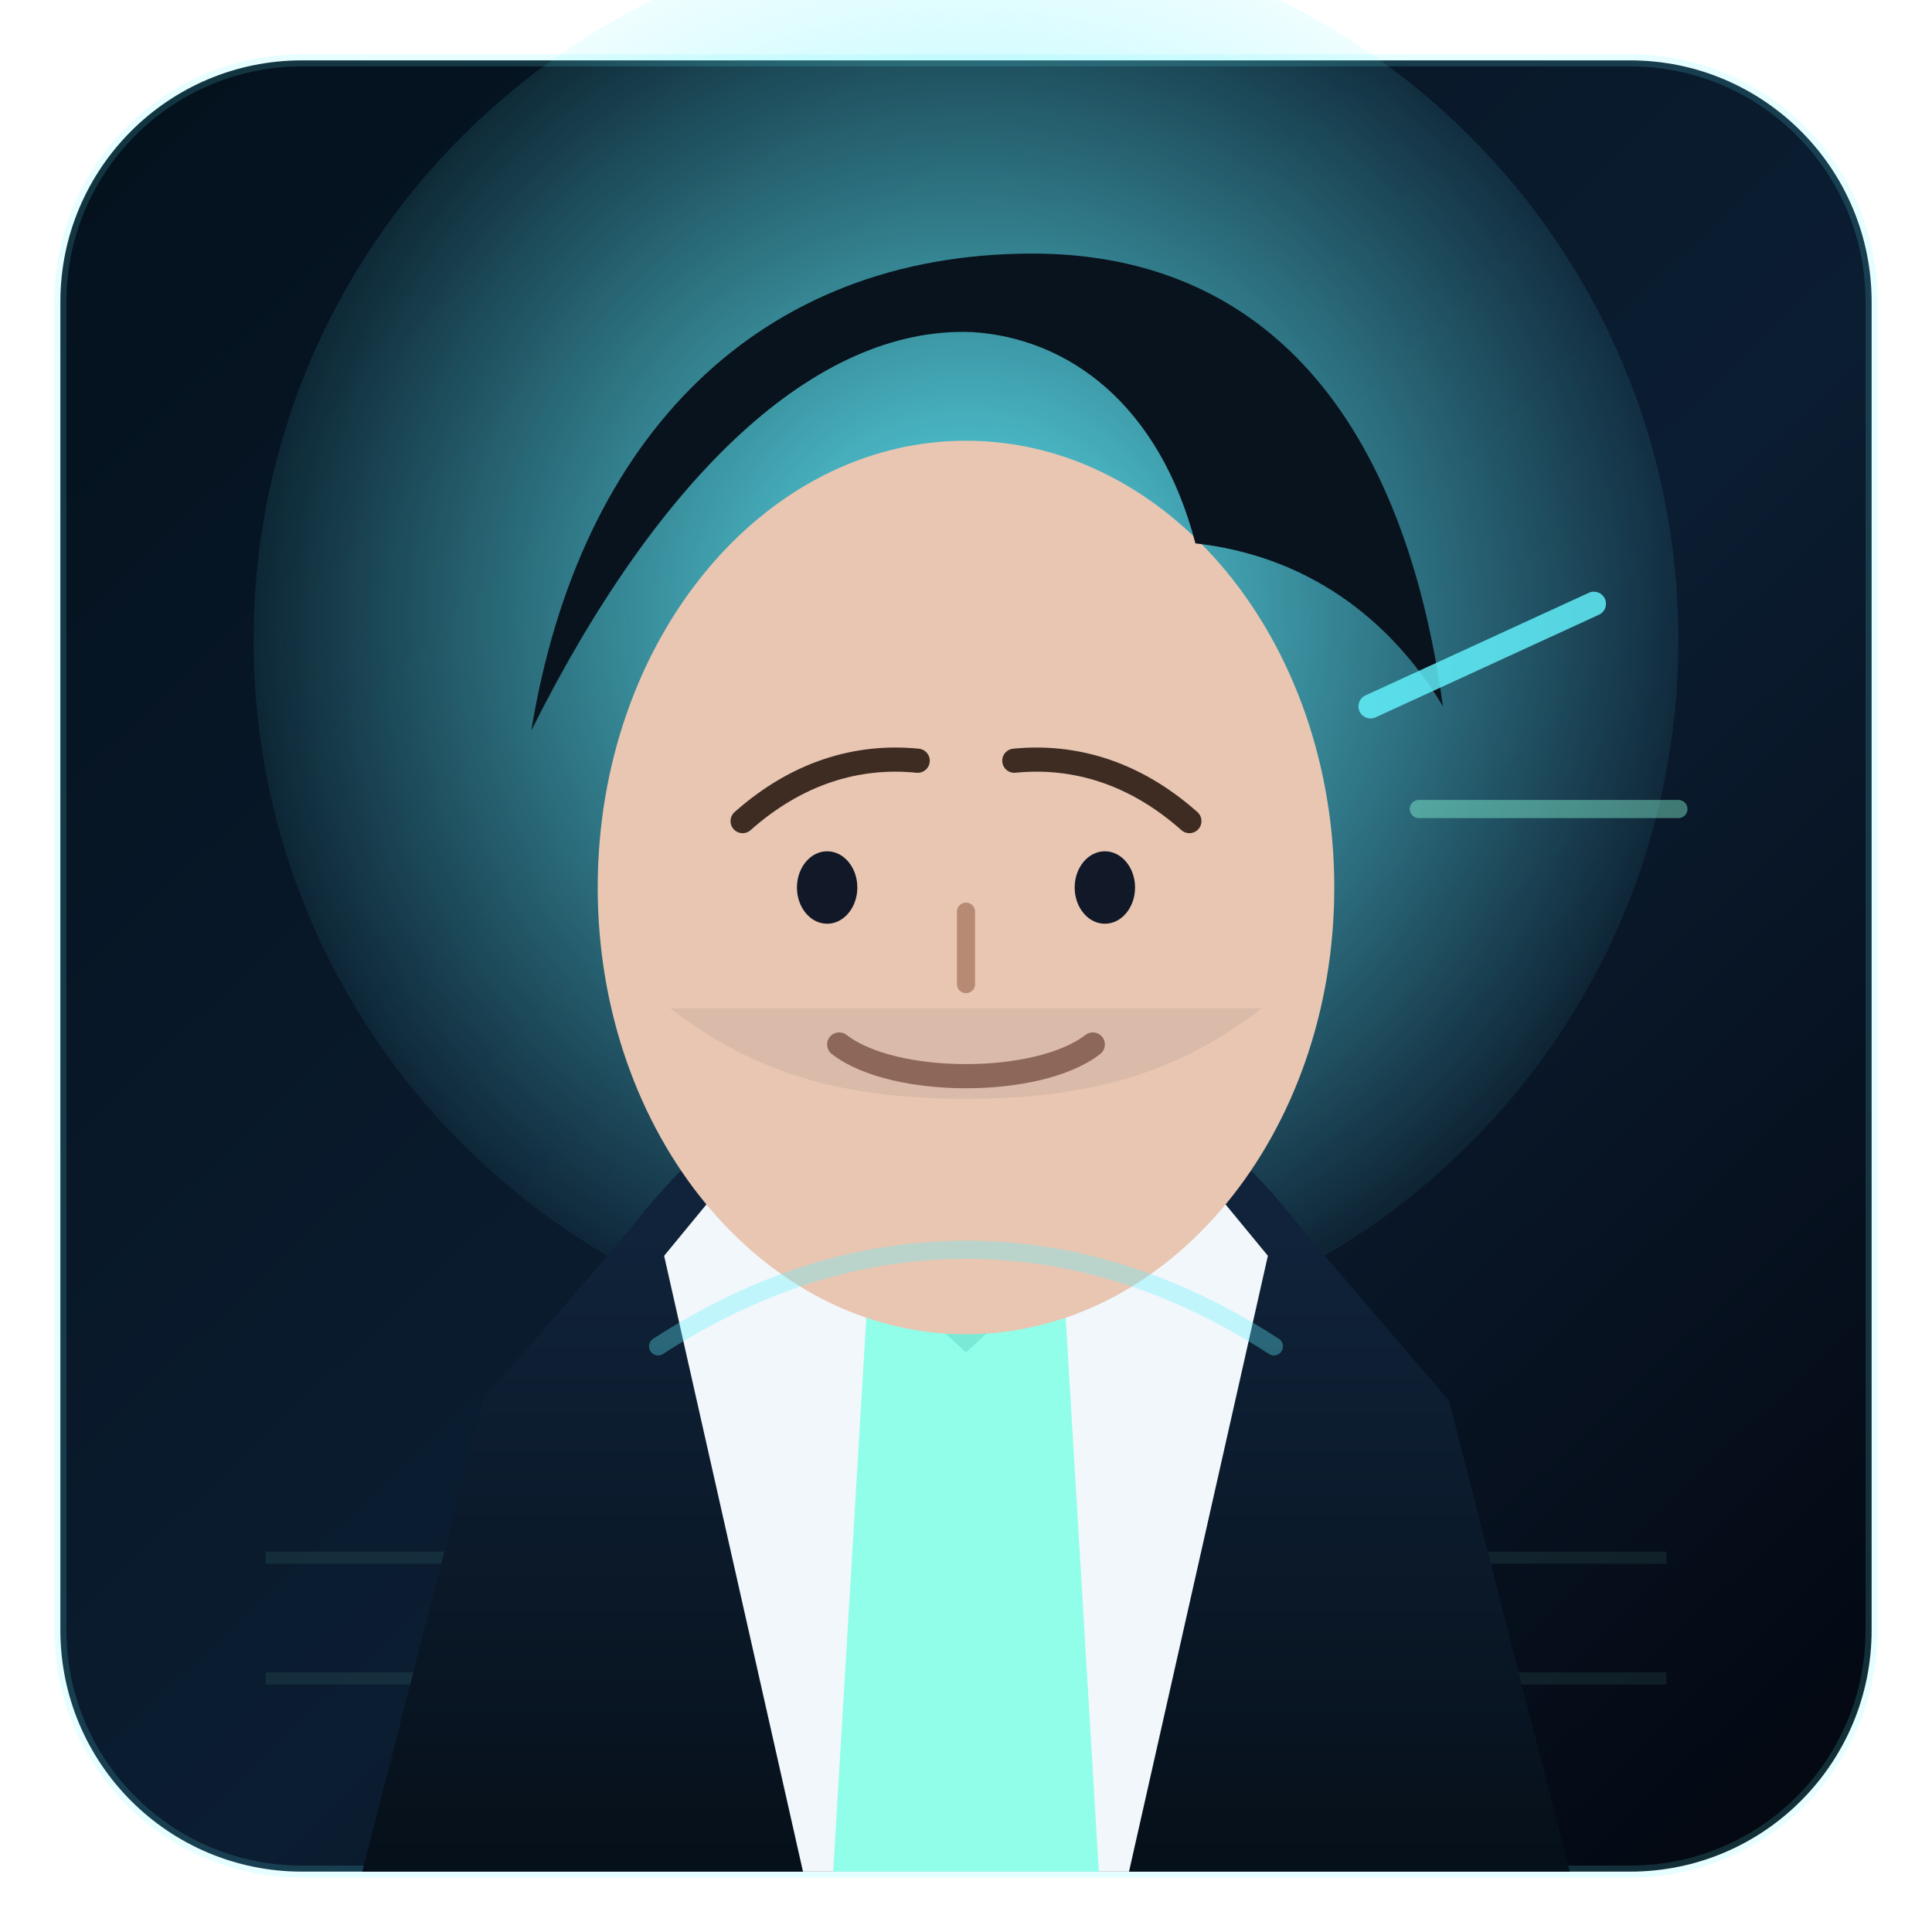
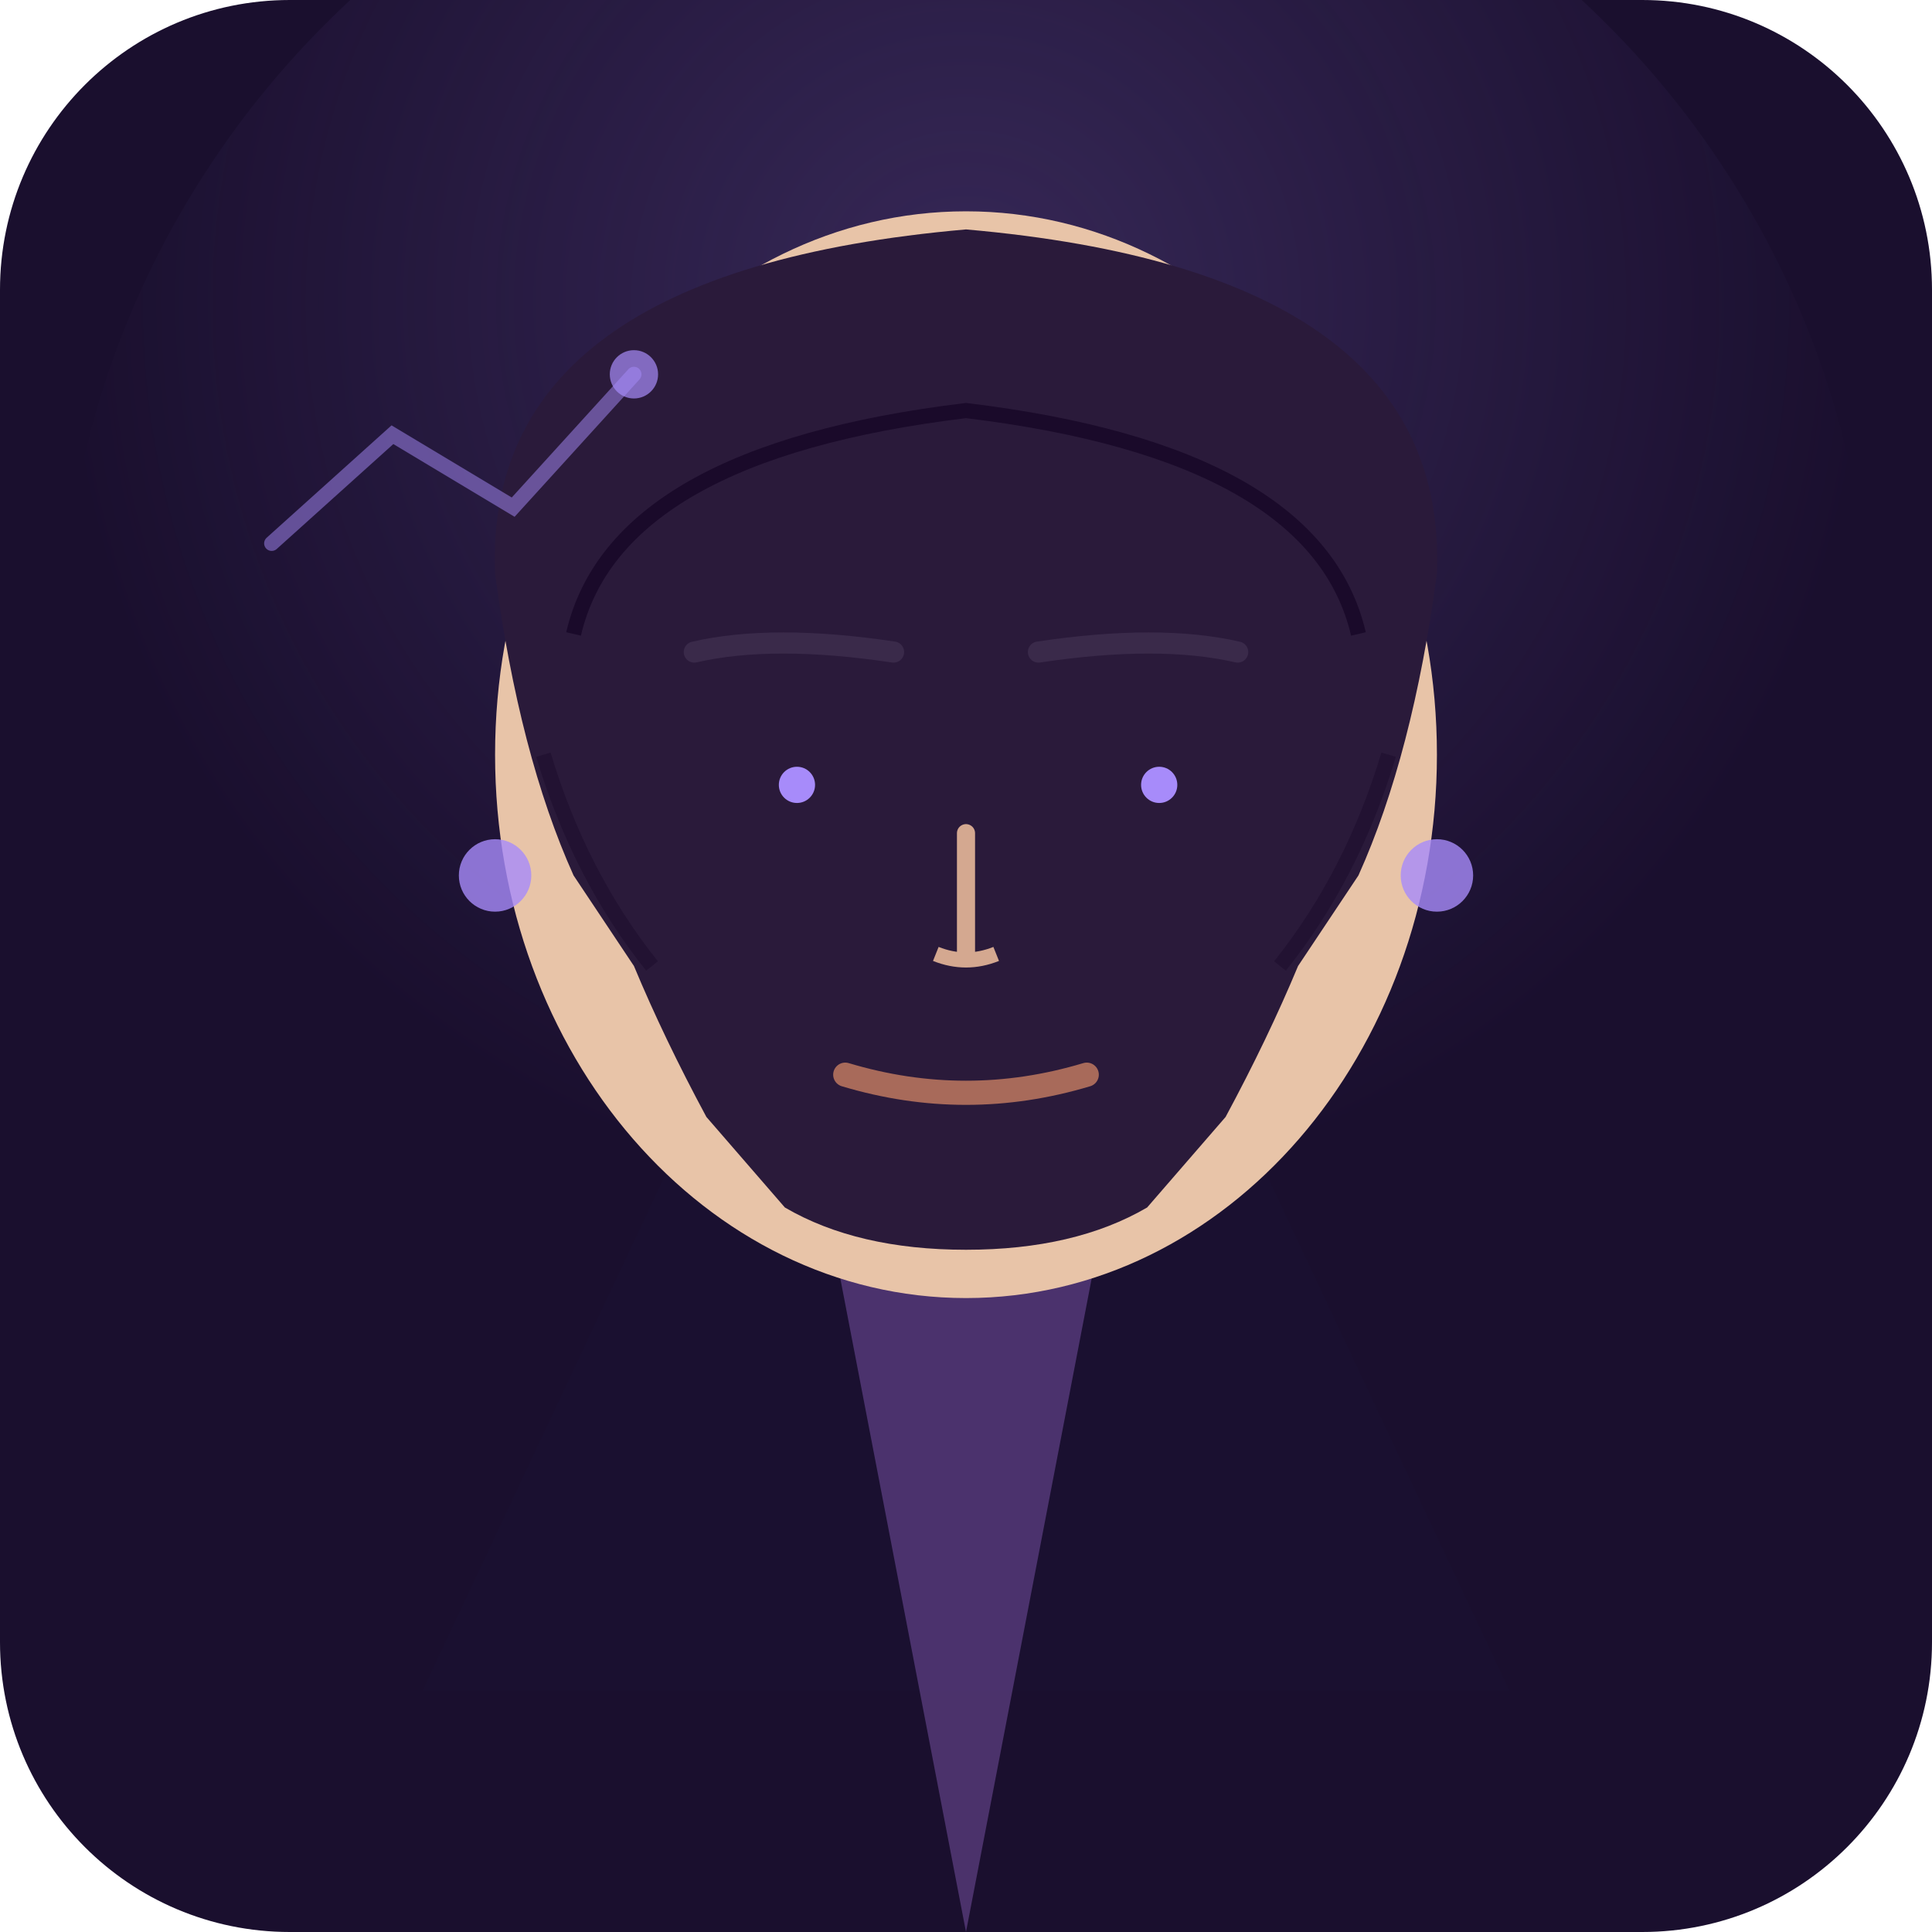
<svg xmlns="http://www.w3.org/2000/svg" width="320" height="320" viewBox="0 0 320 320" fill="none">
  <defs>
-     <linearGradient id="ll-bg" x1="18" y1="10" x2="302" y2="310" gradientUnits="userSpaceOnUse">
-       <stop stop-color="#04111d" />
-       <stop offset="0.56" stop-color="#0b1d31" />
-       <stop offset="1" stop-color="#030710" />
+     <linearGradient id="ll-bg" x1="0" y1="0" x2="320" y2="320">
+       <stop stop-color="#1a0f2e" />
+       <stop offset="1" stop-color="#2d1b4e" />
    </linearGradient>
-     <radialGradient id="ll-halo" cx="0" cy="0" r="1" gradientUnits="userSpaceOnUse" gradientTransform="translate(160 102) rotate(90) scale(130)">
-       <stop stop-color="#63f3ff" stop-opacity="0.92" />
-       <stop offset="1" stop-color="#63f3ff" stop-opacity="0" />
+     <radialGradient id="ll-glow" cx="0.5" cy="0.3">
+       <stop stop-color="#a78bfa" stop-opacity="0.2" />
+       <stop offset="1" stop-color="#a78bfa" stop-opacity="0" />
    </radialGradient>
-     <linearGradient id="ll-suit" x1="160" y1="204" x2="160" y2="308" gradientUnits="userSpaceOnUse">
-       <stop stop-color="#10233a" />
-       <stop offset="1" stop-color="#06101a" />
-     </linearGradient>
  </defs>
-   <rect x="10" y="10" width="300" height="300" rx="40" fill="url(#ll-bg)" />
-   <rect x="10" y="10" width="300" height="300" rx="40" stroke="#63f3ff" stroke-opacity="0.16" stroke-width="2" />
-   <circle cx="160" cy="106" r="118" fill="url(#ll-halo)" />
-   <path d="M44 258H276" stroke="#8cffdb" stroke-opacity="0.08" stroke-width="2" />
-   <path d="M44 278H276" stroke="#8cffdb" stroke-opacity="0.08" stroke-width="2" />
-   <path d="M60 310L80 232L104 204C121 182 140 172 160 172C180 172 199 182 216 204L240 232L260 310H60Z" fill="url(#ll-suit)" />
-   <path d="M124 191L160 224L196 191L210 208L187 310H133L110 208L124 191Z" fill="#f1f7fb" />
-   <path d="M145 193L160 211L175 193L182 310H138L145 193Z" fill="#86ffe7" fill-opacity="0.9" />
-   <ellipse cx="160" cy="147" rx="61" ry="74" fill="#e8c6b2" />
-   <path d="M111 167C124 177 138 182 160 182C182 182 196 177 209 167" fill="#000" fill-opacity="0.06" />
-   <path d="M88 121C96 72 126 42 171 42C207 42 232 66 239 117C230 102 216 92 198 90C192 67 177 56 161 55C135 54 109 79 88 121Z" fill="#09131d" />
-   <path d="M123 136C132 128 142 125 152 126" stroke="#3e2c23" stroke-width="4" stroke-linecap="round" />
-   <path d="M168 126C178 125 188 128 197 136" stroke="#3e2c23" stroke-width="4" stroke-linecap="round" />
-   <ellipse cx="137" cy="147" rx="5" ry="6" fill="#111827" />
-   <ellipse cx="183" cy="147" rx="5" ry="6" fill="#111827" />
-   <path d="M160 151V163" stroke="#b78a73" stroke-width="3" stroke-linecap="round" />
-   <path d="M139 173C148 180 172 180 181 173" stroke="#8d6758" stroke-width="4" stroke-linecap="round" />
-   <path d="M109 223C126 212 143 207 160 207C177 207 194 212 211 223" stroke="#63f3ff" stroke-opacity="0.34" stroke-width="3" stroke-linecap="round" />
-   <path d="M227 117L264 100" stroke="#63f3ff" stroke-width="4" stroke-linecap="round" stroke-opacity="0.82" />
-   <path d="M235 134H278" stroke="#8cffdb" stroke-width="3" stroke-linecap="round" stroke-opacity="0.42" />
+   <rect width="320" height="320" rx="48" fill="url(#ll-bg)" />
+   <circle cx="160" cy="110" r="150" fill="url(#ll-glow)" />
+   <path d="M70 280 L110 195 L160 168 L210 195 L250 280 Z" fill="#1a1030" />
+   <path d="M135 190 L160 210 L185 190 L160 320 Z" fill="#c084fc" opacity="0.3" />
+   <ellipse cx="160" cy="125" rx="78" ry="90" fill="#e8c4a8" />
+   <path d="M82 95 Q80 45 160 38 Q240 45 238 95 Q234 125 225 145 L215 160 Q210 172 203 185 L190 200 Q178 207 160 207 Q142 207 130 200 L117 185 Q110 172 105 160 L95 145 Q86 125 82 95 Z" fill="#2a1a3a" />
+   <path d="M95 105 Q102 75 160 68 Q218 75 225 105" stroke="#1a0a2a" stroke-width="2.5" fill="none" />
+   <path d="M90 125 Q96 145 108 160" stroke="#1a0a2a" stroke-width="2.5" fill="none" opacity="0.5" />
+   <path d="M230 125 Q224 145 212 160" stroke="#1a0a2a" stroke-width="2.5" fill="none" opacity="0.5" />
+   <path d="M115 108 Q128 105 148 108" stroke="#3a2a4a" stroke-width="3.5" stroke-linecap="round" />
+   <path d="M172 108 Q192 105 205 108" stroke="#3a2a4a" stroke-width="3.5" stroke-linecap="round" />
+   <ellipse cx="130" cy="132" rx="8" ry="10" fill="#2a1a3a" />
+   <ellipse cx="190" cy="132" rx="8" ry="10" fill="#2a1a3a" />
+   <circle cx="132" cy="130" r="3" fill="#a78bfa" />
+   <circle cx="192" cy="130" r="3" fill="#a78bfa" />
+   <path d="M160 138 L160 158" stroke="#d4a890" stroke-width="3" stroke-linecap="round" />
+   <path d="M155 158 Q160 160 165 158" stroke="#d4a890" stroke-width="2.5" />
+   <path d="M140 178 Q160 184 180 178" stroke="#a86a5a" stroke-width="4" stroke-linecap="round" />
+   <circle cx="82" cy="145" r="6" fill="#a78bfa" opacity="0.8" />
+   <circle cx="238" cy="145" r="6" fill="#a78bfa" opacity="0.8" />
+   <path d="M45 90 L65 72 L85 84 L105 62" stroke="#a78bfa" stroke-width="2.5" stroke-linecap="round" opacity="0.5" />
+   <circle cx="105" cy="62" r="4" fill="#a78bfa" opacity="0.7" />
</svg>
